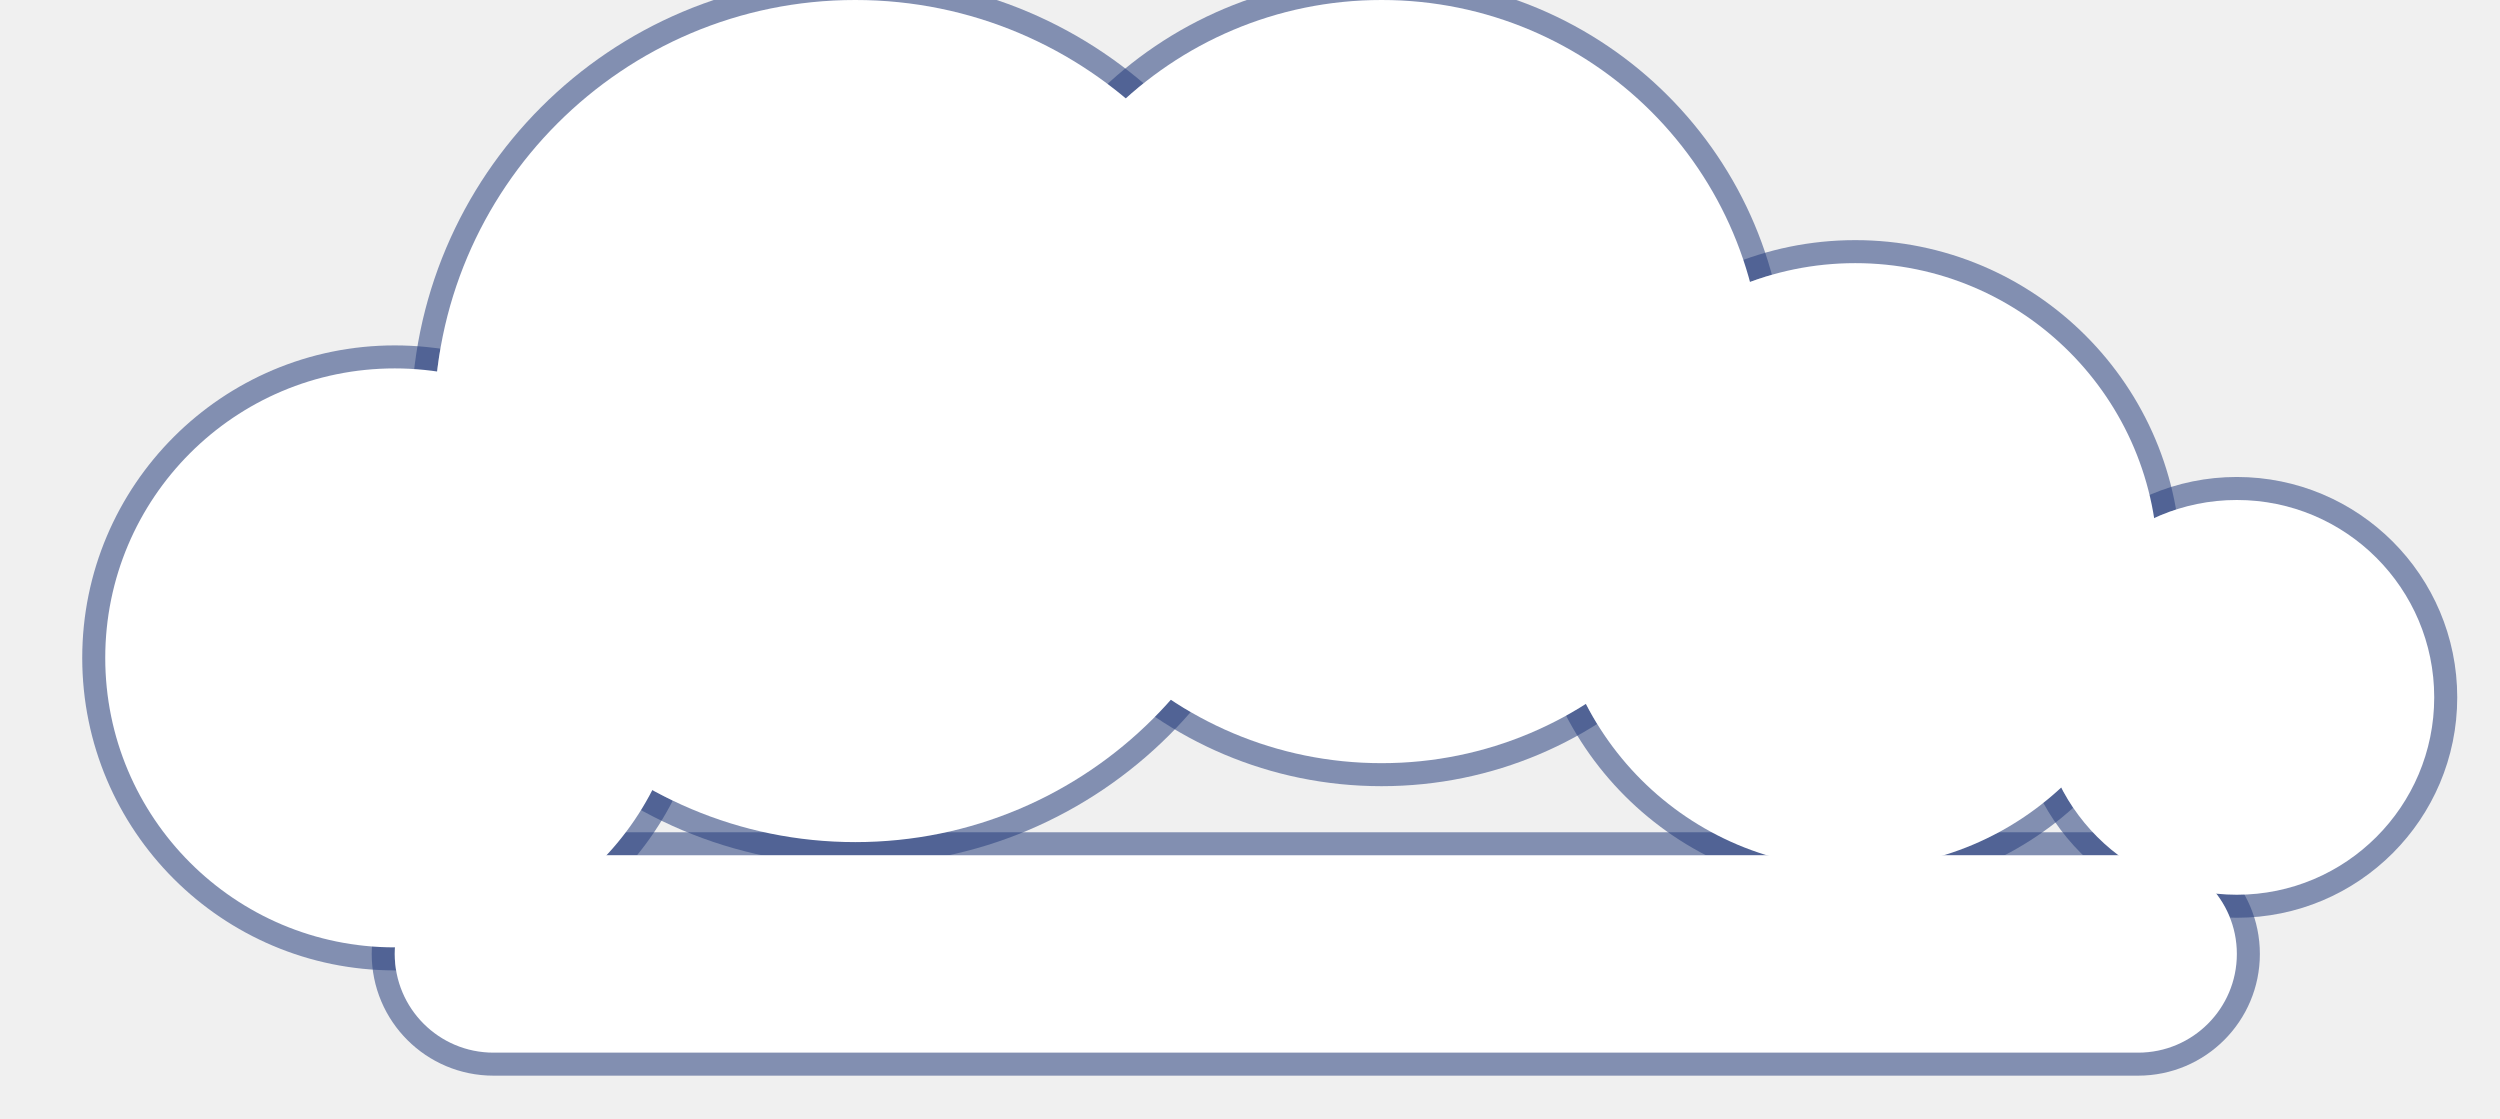
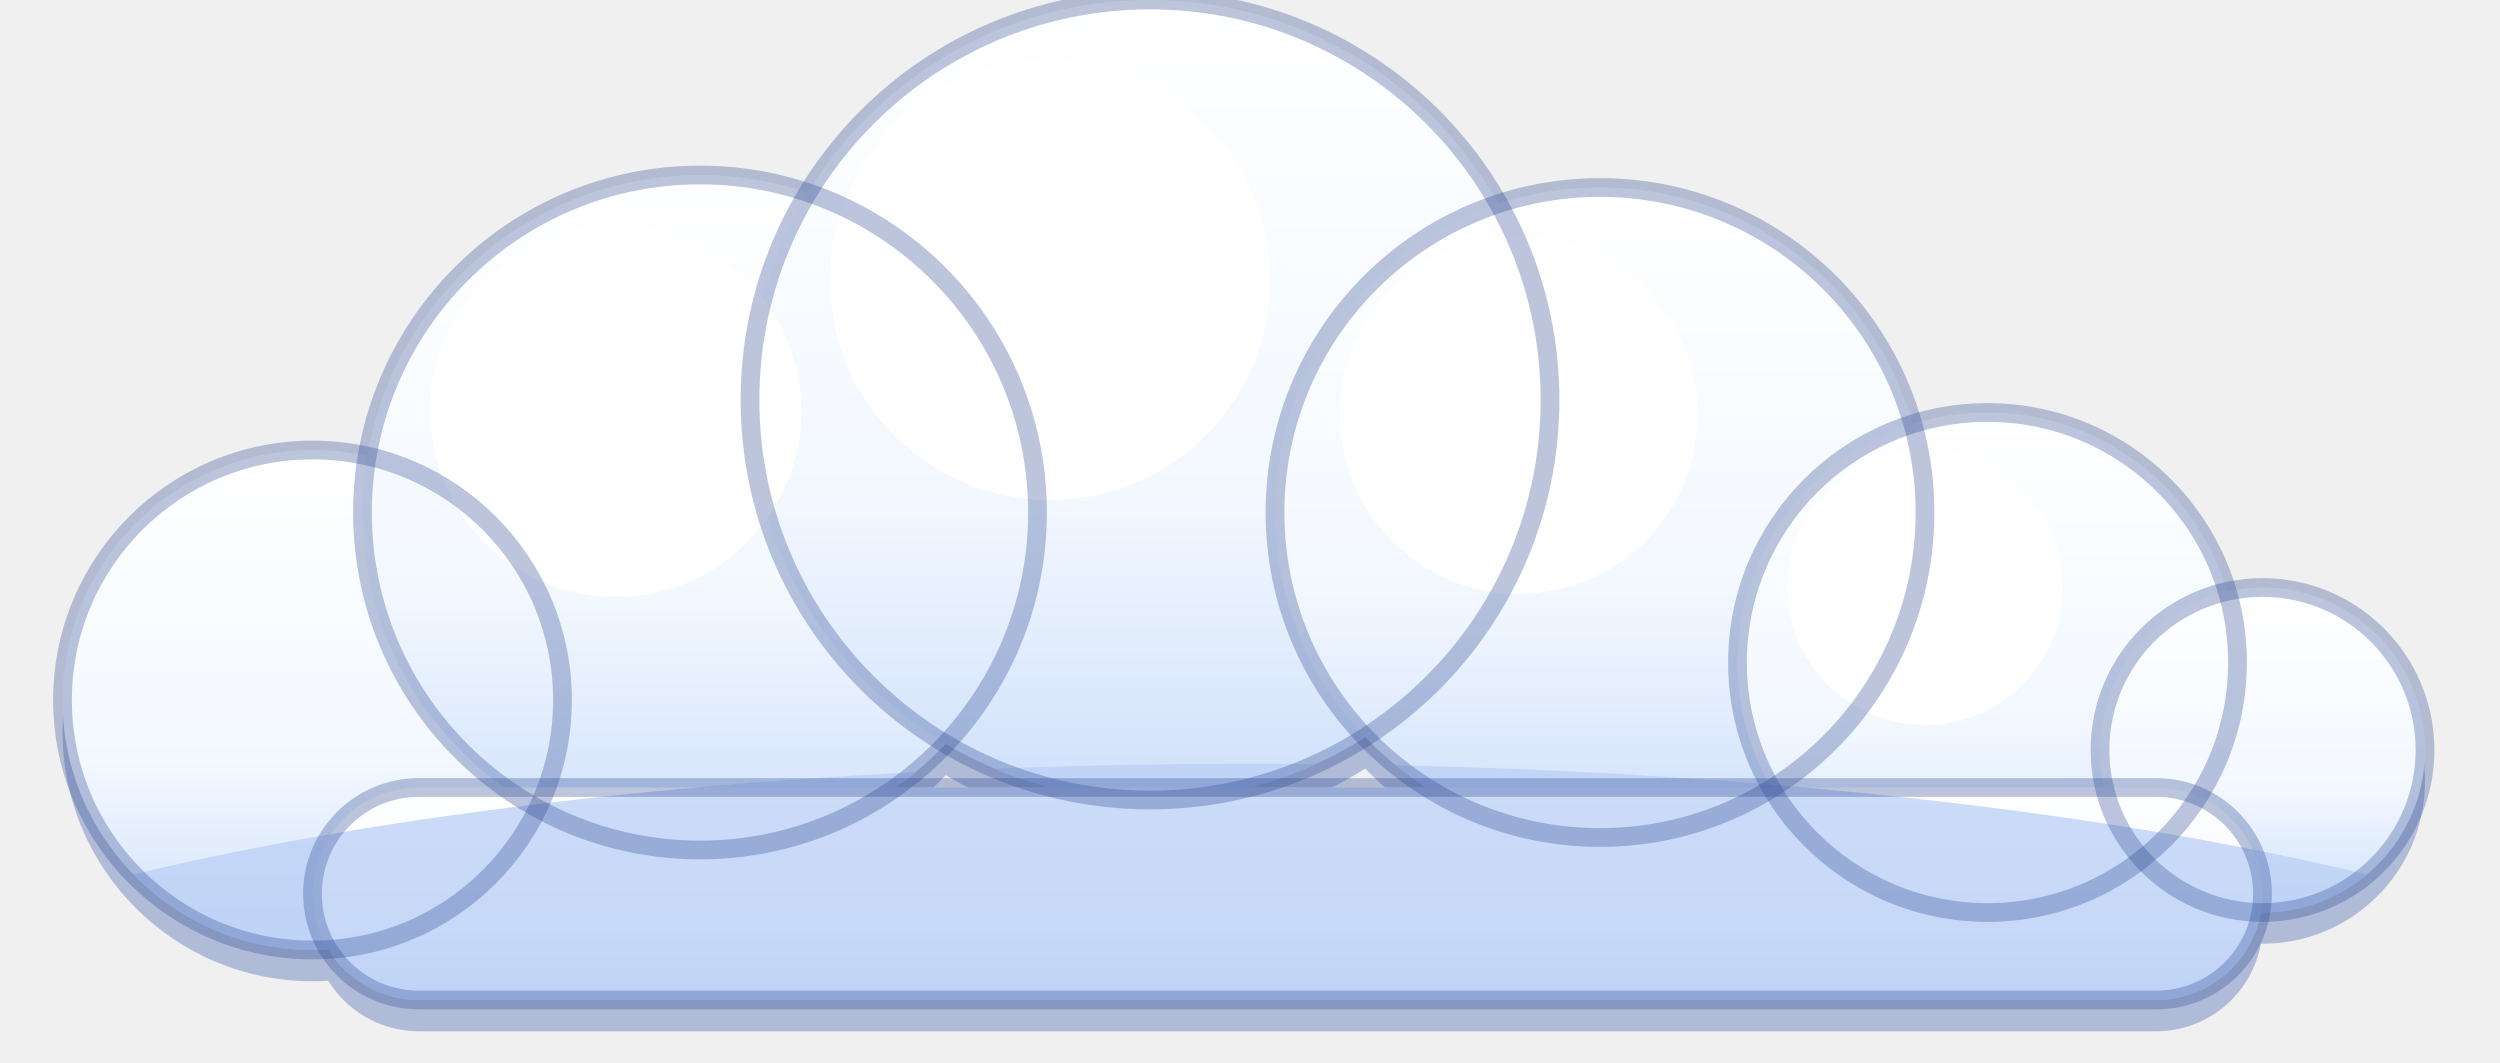
- <svg xmlns="http://www.w3.org/2000/svg" viewBox="0 0 380 170">
-   <g fill="#fff" stroke="#29407e" stroke-width="7" stroke-opacity=".55">
-     <circle cx="60" cy="100" r="44" />
-     <circle cx="130" cy="64" r="64" />
-     <circle cx="210" cy="58" r="58" />
-     <circle cx="282" cy="86" r="46" />
-     <circle cx="340" cy="106" r="30" />
-     <rect x="60" y="130" width="280" height="30" rx="15" />
+ <svg xmlns="http://www.w3.org/2000/svg" viewBox="0 0 400 170">
+   <defs>
+     <clipPath id="ccloud-c">
+       <circle cx="50" cy="112" r="40" />
+       <circle cx="112" cy="82" r="54" />
+       <circle cx="184" cy="64" r="64" />
+       <circle cx="256" cy="82" r="52" />
+       <circle cx="318" cy="106" r="40" />
+       <circle cx="362" cy="120" r="26" />
+       <rect x="50" y="126" width="312" height="34" rx="17" />
+     </clipPath>
+     <linearGradient id="gcloud-c" x1="0" y1="0" x2="0" y2="1">
+       <stop offset="0" stop-color="#ffffff" />
+       <stop offset=".62" stop-color="#f3f8ff" />
+       <stop offset="1" stop-color="#cfe0fb" />
+     </linearGradient>
+   </defs>
+   <g fill="#3a5aa8" opacity=".35" transform="translate(0 5)">
+     <circle cx="50" cy="112" r="40" />
+     <circle cx="112" cy="82" r="54" />
+     <circle cx="184" cy="64" r="64" />
+     <circle cx="256" cy="82" r="52" />
+     <circle cx="318" cy="106" r="40" />
+     <circle cx="362" cy="120" r="26" />
+     <rect x="50" y="126" width="312" height="34" rx="17" />
  </g>
-   <g fill="#fff">
-     <circle cx="60" cy="100" r="44" />
-     <circle cx="130" cy="64" r="64" />
-     <circle cx="210" cy="58" r="58" />
-     <circle cx="282" cy="86" r="46" />
-     <circle cx="340" cy="106" r="30" />
-     <rect x="60" y="130" width="280" height="30" rx="15" />
+   <g fill="url(#gcloud-c)">
+     <circle cx="50" cy="112" r="40" />
+     <circle cx="112" cy="82" r="54" />
+     <circle cx="184" cy="64" r="64" />
+     <circle cx="256" cy="82" r="52" />
+     <circle cx="318" cy="106" r="40" />
+     <circle cx="362" cy="120" r="26" />
+     <rect x="50" y="126" width="312" height="34" rx="17" />
  </g>
-   <clipPath id="cc">
-     <g>
-       <circle cx="60" cy="100" r="44" />
-       <circle cx="130" cy="64" r="64" />
-       <circle cx="210" cy="58" r="58" />
-       <circle cx="282" cy="86" r="46" />
-       <circle cx="340" cy="106" r="30" />
-       <rect x="60" y="130" width="280" height="30" rx="15" />
+   <g clip-path="url(#ccloud-c)">
+     <ellipse cx="200.0" cy="180" rx="248.0" ry="57.8" fill="#b9cff5" opacity=".75" />
+     <g fill="#fff">
+       <circle cx="98.5" cy="65.8" r="29.7" />
+       <circle cx="168.0" cy="44.8" r="35.2" />
+       <circle cx="243.0" cy="66.4" r="28.6" />
+       <circle cx="308.0" cy="94.0" r="22.0" />
    </g>
-   </clipPath>
-   <g clip-path="url(#cc)" fill="#dbe8ff">
-     <circle cx="60" cy="115" r="35" />
-     <circle cx="130" cy="86" r="51" />
-     <circle cx="210" cy="78" r="46" />
-     <circle cx="282" cy="102" r="37" />
-     <circle cx="340" cy="116" r="24" />
  </g>
-   <g fill="#fff">
-     <circle cx="55" cy="93" r="34" />
-     <circle cx="122" cy="54" r="50" />
-     <circle cx="203" cy="49" r="45" />
-     <circle cx="276" cy="79" r="36" />
-     <circle cx="336" cy="102" r="23" />
+   <g fill="none" stroke="#2c4a92" stroke-width="3" stroke-opacity=".32">
+     <circle cx="50" cy="112" r="40" />
+     <circle cx="112" cy="82" r="54" />
+     <circle cx="184" cy="64" r="64" />
+     <circle cx="256" cy="82" r="52" />
+     <circle cx="318" cy="106" r="40" />
+     <circle cx="362" cy="120" r="26" />
+     <rect x="50" y="126" width="312" height="34" rx="17" />
+   </g>
+   <g fill="url(#gcloud-c)" clip-path="url(#ccloud-c)" opacity="0">
+     <circle cx="50" cy="112" r="40" />
+     <circle cx="112" cy="82" r="54" />
+     <circle cx="184" cy="64" r="64" />
+     <circle cx="256" cy="82" r="52" />
+     <circle cx="318" cy="106" r="40" />
+     <circle cx="362" cy="120" r="26" />
  </g>
</svg>
